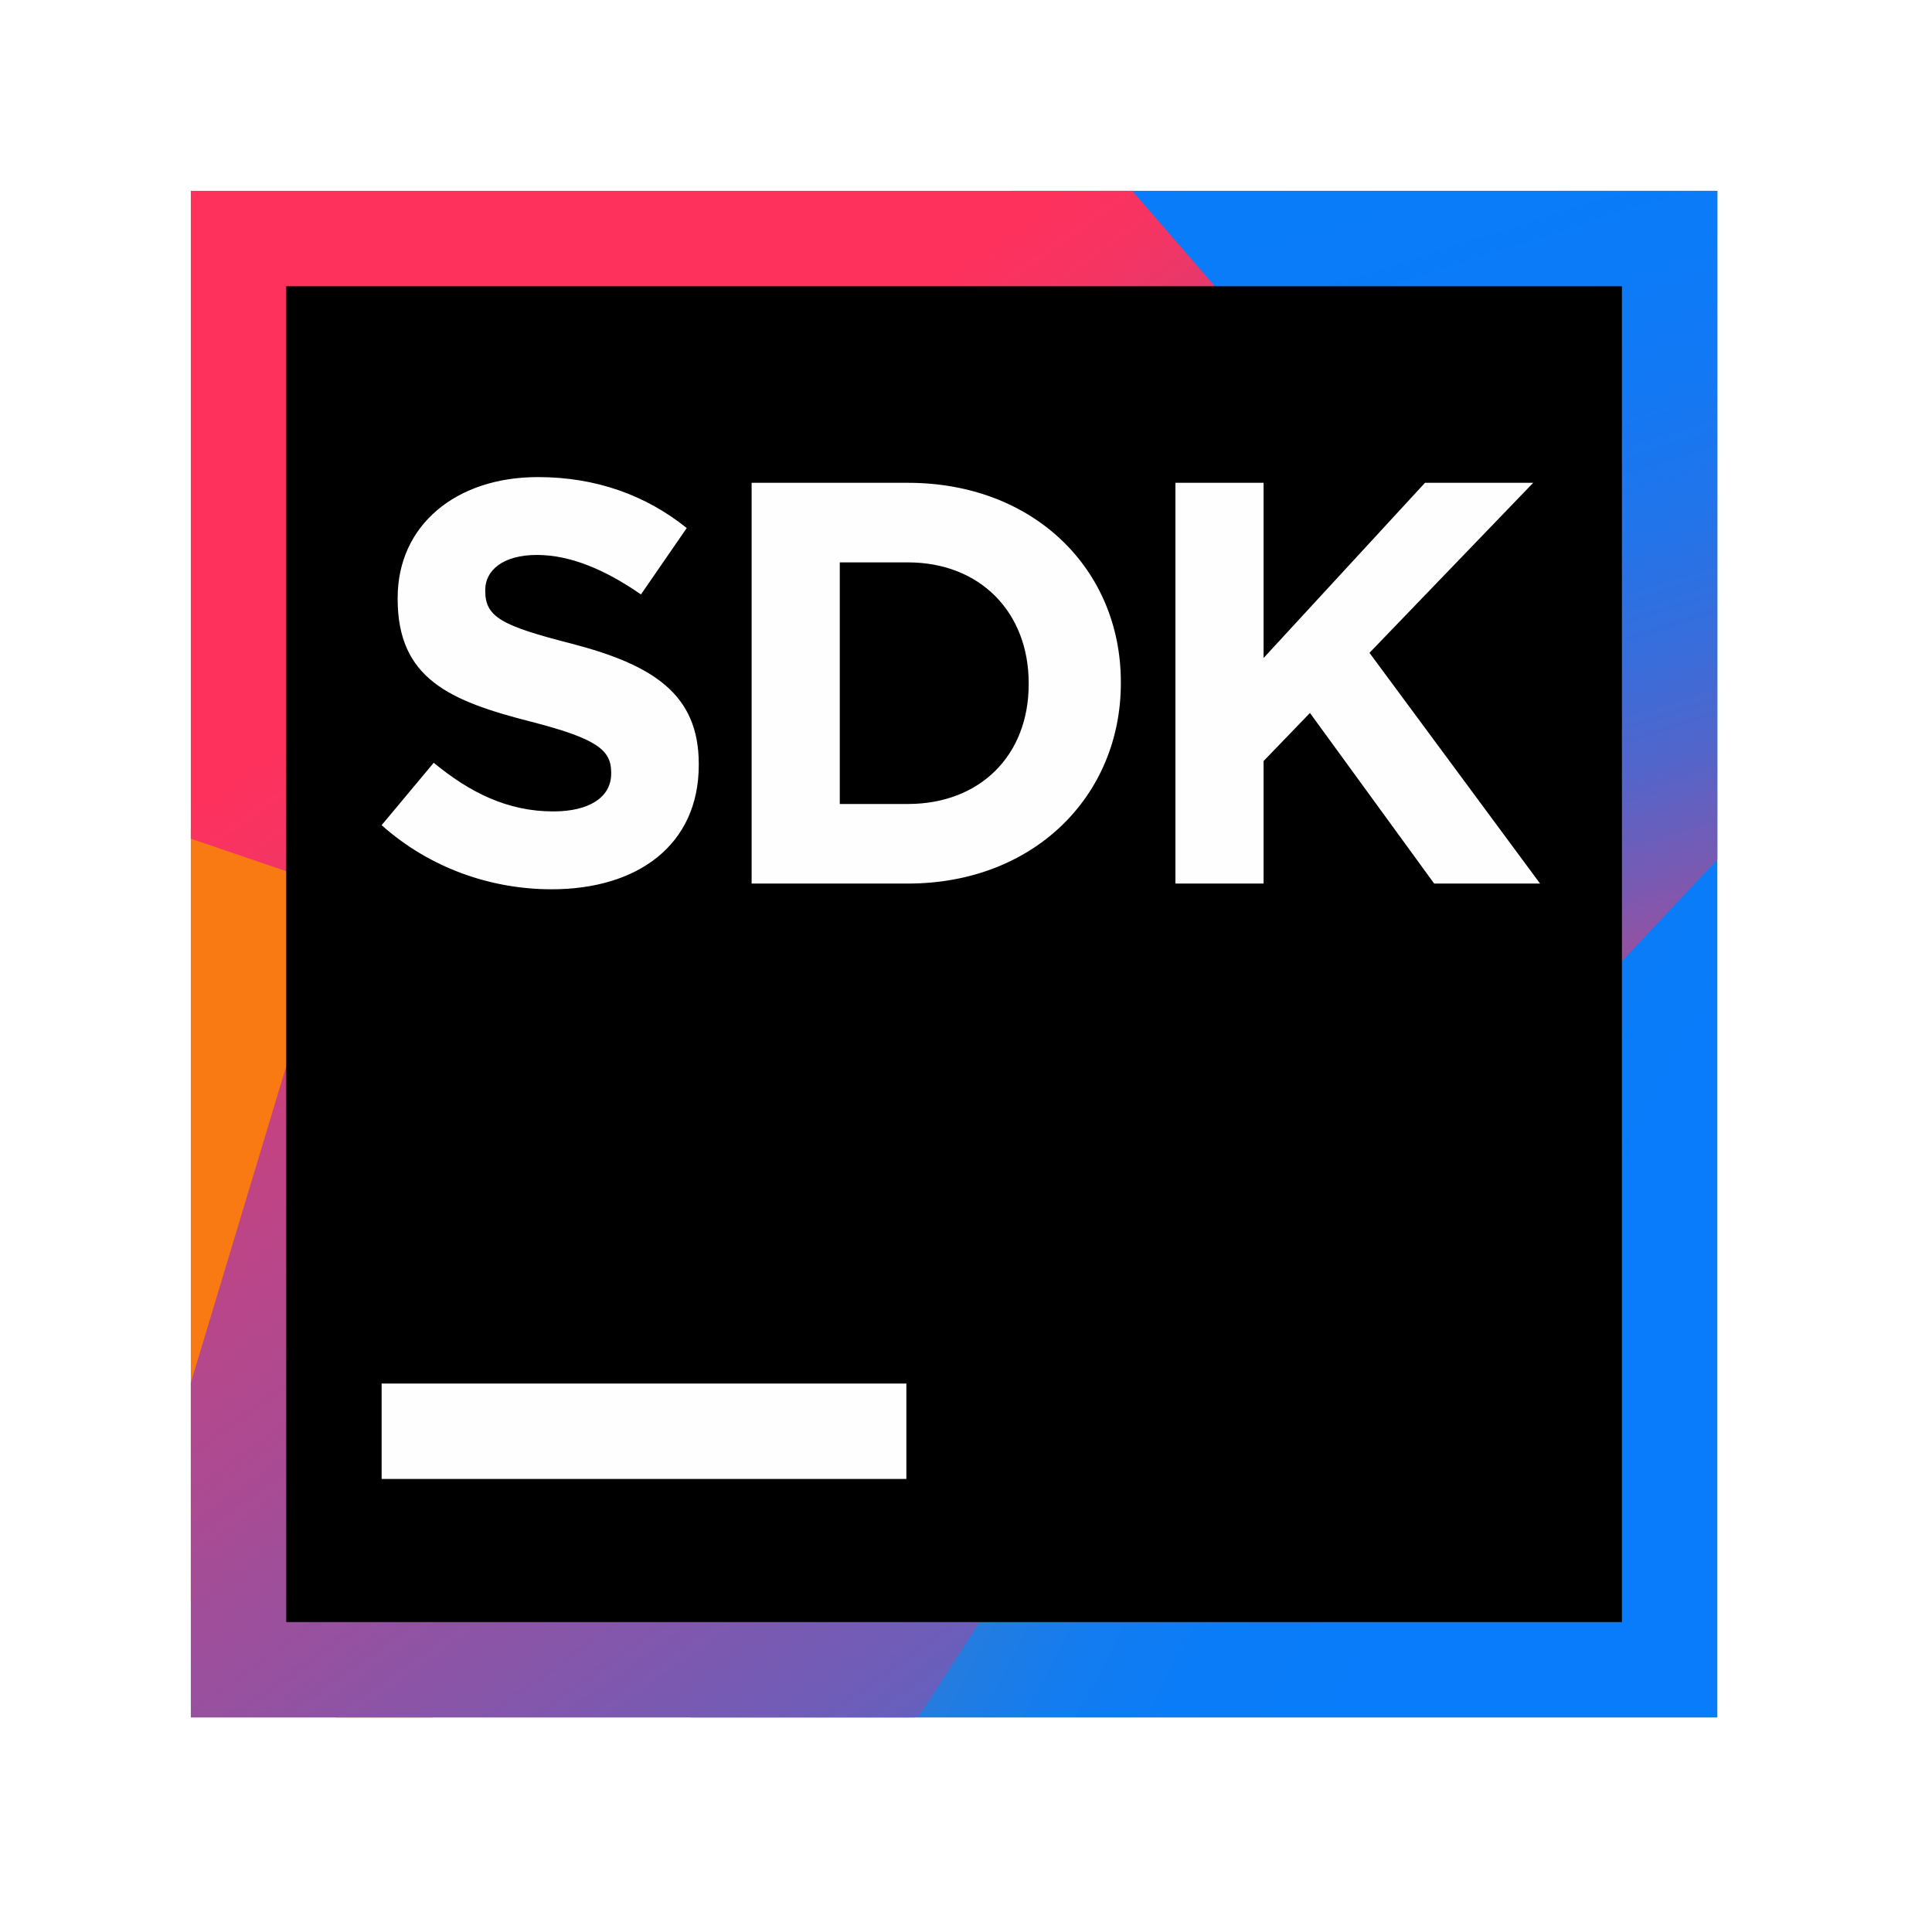
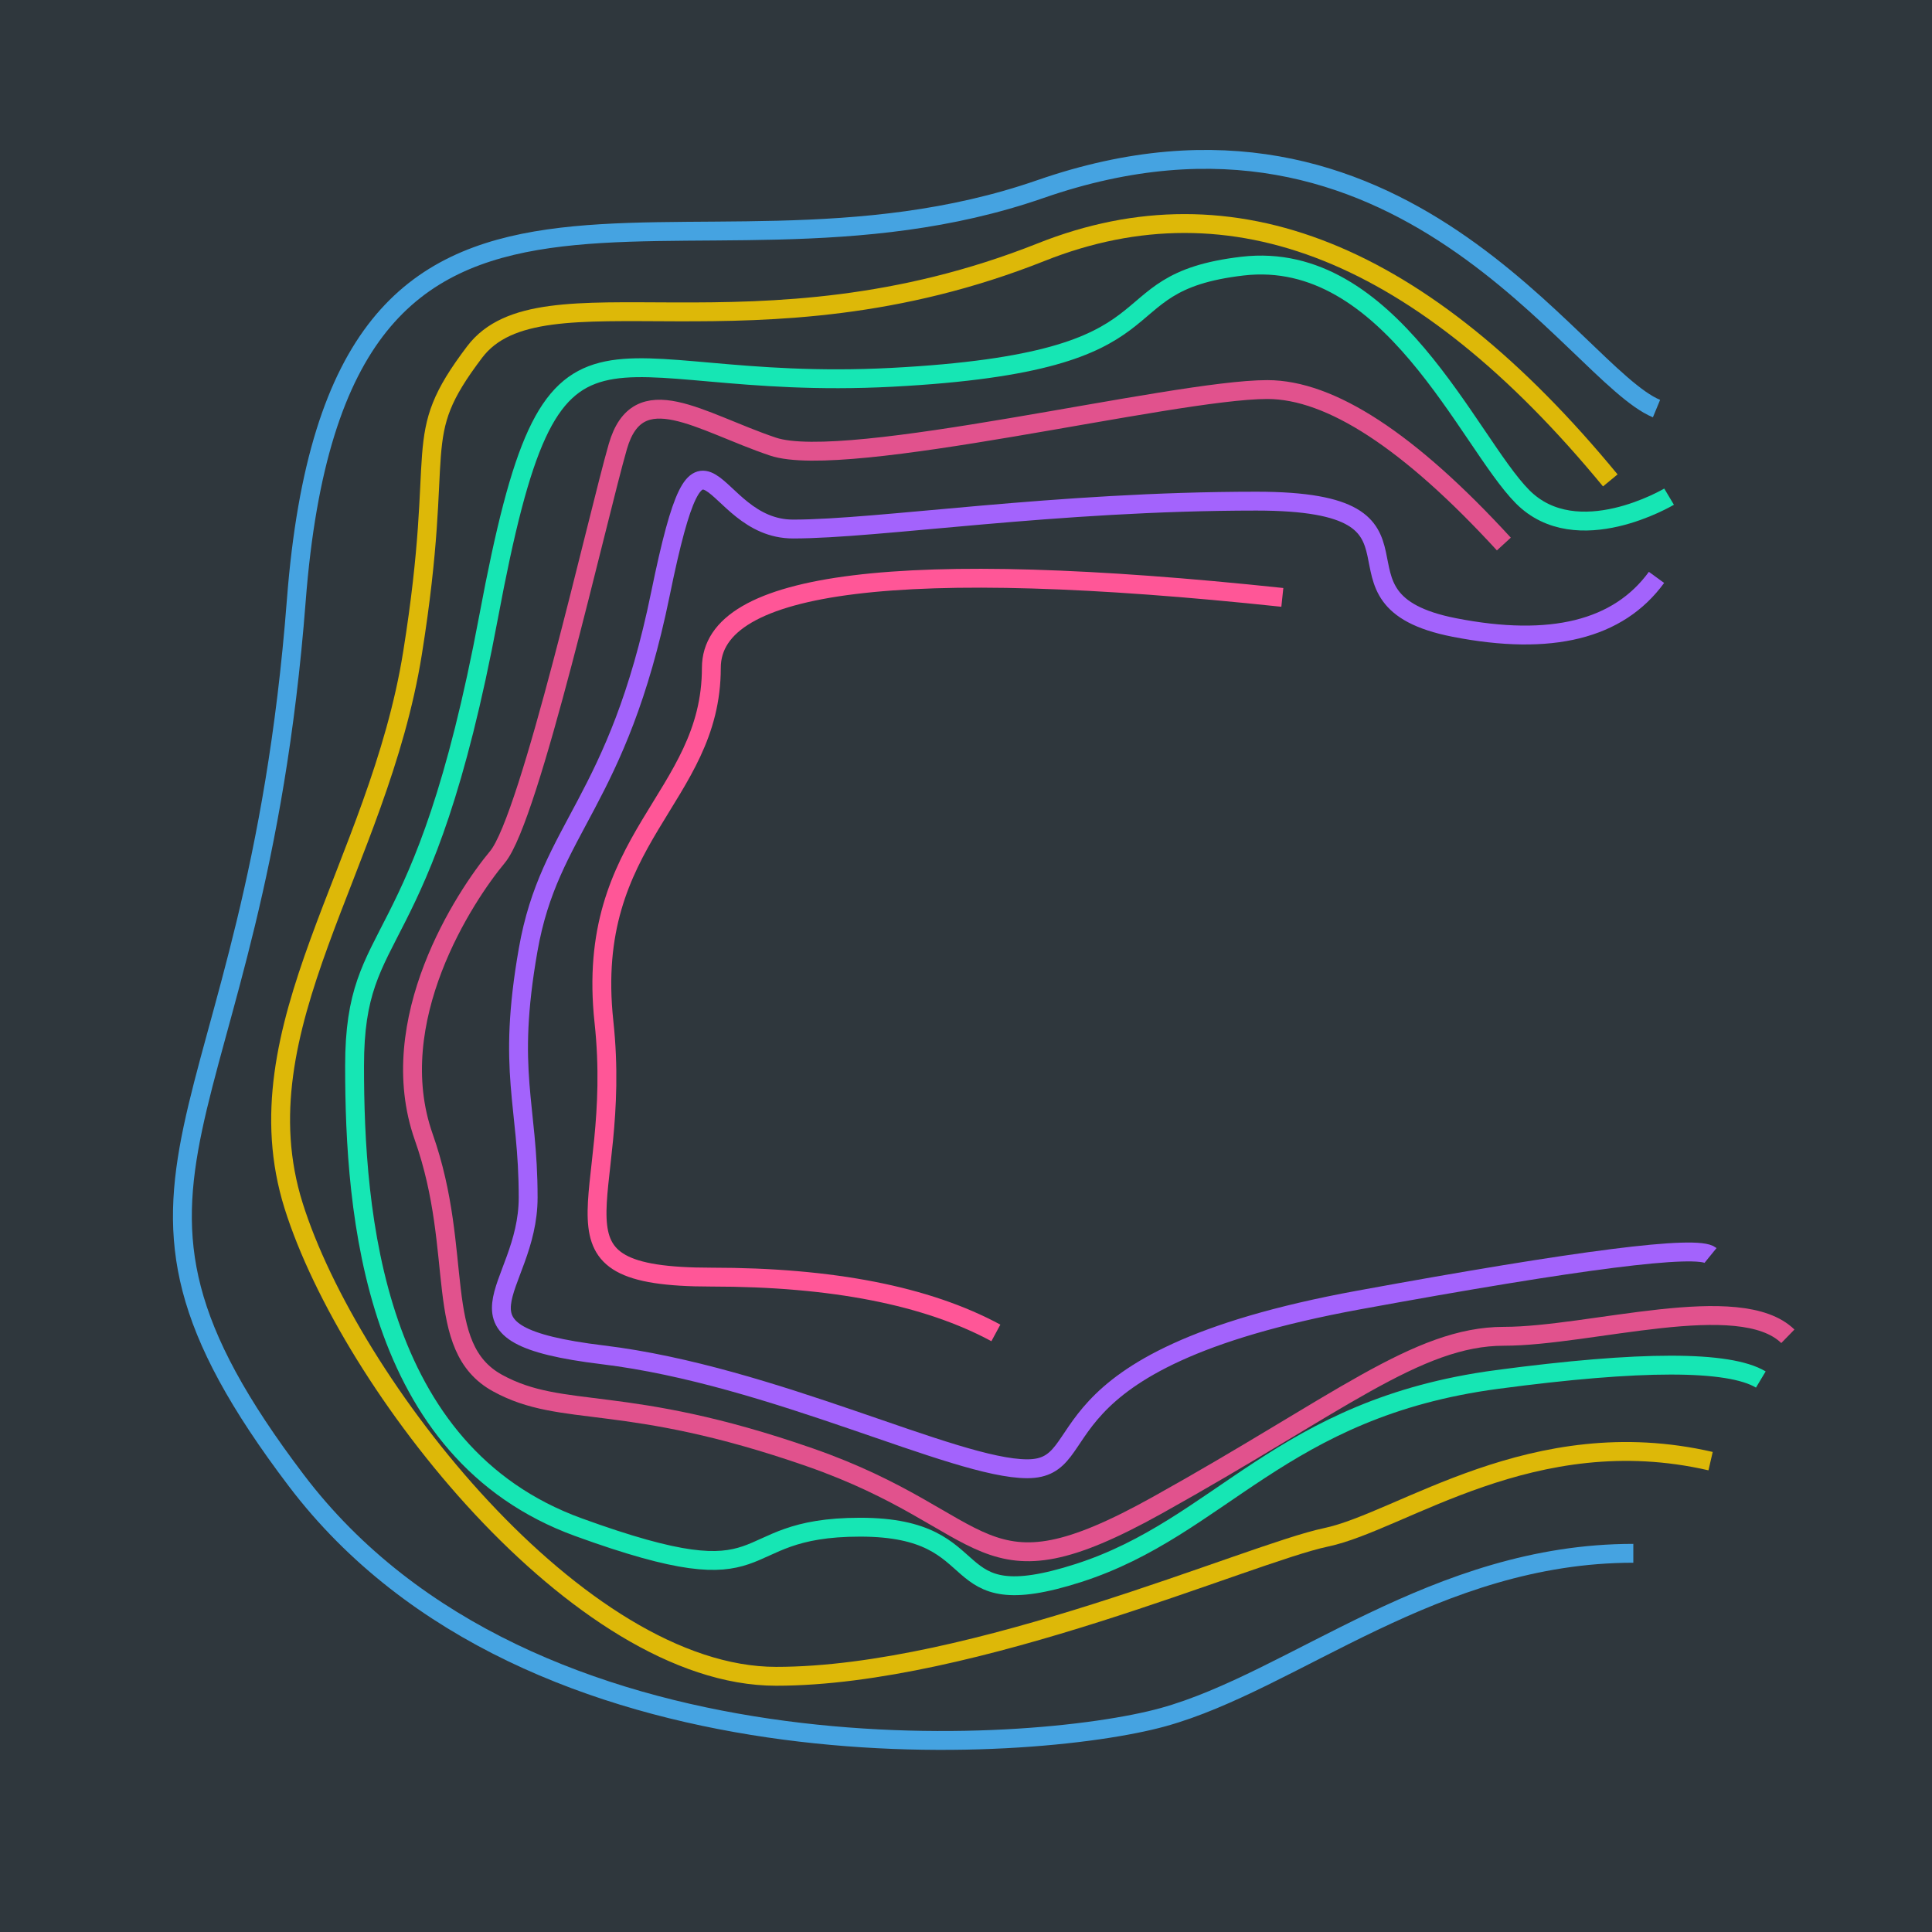
- <svg xmlns="http://www.w3.org/2000/svg" width="81" height="80" viewBox="0 0 81 80">
-   <defs>
-     <linearGradient id="pluginsdk_80-a" x1="-.031%" x2="100.053%" y1="49.963%" y2="49.963%">
-       <stop offset="25.81%" stop-color="#F97A12" />
-       <stop offset="45.91%" stop-color="#B07B58" />
-       <stop offset="72.41%" stop-color="#577BAE" />
-       <stop offset="91.05%" stop-color="#1E7CE5" />
-       <stop offset="100%" stop-color="#087CFA" />
-     </linearGradient>
-     <linearGradient id="pluginsdk_80-b" x1="27.55%" x2="82.223%" y1="34.514%" y2="77.605%">
-       <stop offset="0%" stop-color="#F97A12" />
-       <stop offset="7.18%" stop-color="#CB7A3E" />
-       <stop offset="15.41%" stop-color="#9E7B6A" />
-       <stop offset="24.2%" stop-color="#757B91" />
-       <stop offset="33.44%" stop-color="#537BB1" />
-       <stop offset="43.24%" stop-color="#387CCC" />
-       <stop offset="53.81%" stop-color="#237CE0" />
-       <stop offset="65.52%" stop-color="#147CEF" />
-       <stop offset="79.25%" stop-color="#0B7CF7" />
-       <stop offset="100%" stop-color="#087CFA" />
-     </linearGradient>
-     <linearGradient id="pluginsdk_80-c" x1="63.121%" x2="40.793%" y1="97.699%" y2="-6.587%">
-       <stop offset="0%" stop-color="#FE315D" />
-       <stop offset="7.84%" stop-color="#CB417E" />
-       <stop offset="16.01%" stop-color="#9E4E9B" />
-       <stop offset="24.74%" stop-color="#755BB4" />
-       <stop offset="33.92%" stop-color="#5365CA" />
-       <stop offset="43.65%" stop-color="#386DDB" />
-       <stop offset="54.14%" stop-color="#2374E9" />
-       <stop offset="65.76%" stop-color="#1478F3" />
-       <stop offset="79.4%" stop-color="#0B7BF8" />
-       <stop offset="100%" stop-color="#087CFA" />
-     </linearGradient>
-     <linearGradient id="pluginsdk_80-d" x1="25.331%" x2="93.854%" y1="24.119%" y2="132.621%">
-       <stop offset="0%" stop-color="#FE315D" />
-       <stop offset="4.023%" stop-color="#F63462" />
-       <stop offset="10.37%" stop-color="#DF3A71" />
-       <stop offset="16.67%" stop-color="#C24383" />
-       <stop offset="29.12%" stop-color="#AD4A91" />
-       <stop offset="54.98%" stop-color="#755BB4" />
-       <stop offset="91.75%" stop-color="#1D76ED" />
-       <stop offset="100%" stop-color="#087CFA" />
-     </linearGradient>
-   </defs>
-   <g fill="none" fill-rule="evenodd">
-     <g fill-rule="nonzero" transform="translate(8 8)">
-       <path fill="url(#pluginsdk_80-a)" d="M6.088,64 L2.66453526e-15,59.1 L0,26.792 L30,38.67 L10.14,64 L6.088,64 Z" />
-       <path fill="url(#pluginsdk_80-b)" d="M20.952,64 L52.274,31.916 L37.671,0.46 L38.058,1.33226763e-15 L64,0 L64,64 L20.952,64 Z" />
-       <path fill="url(#pluginsdk_80-c)" d="M34.412,0 L64,0 L64,28.037 L49.008,44 L34,0.447 L34.412,0 Z" />
-       <path fill="url(#pluginsdk_80-d)" d="M30.336,64 L0,64 L0,49.971 L6.234,29.283 L0,27.16 L0,0 L39.47,0 L58,21.384 L30.538,63.926 L30.336,64 Z" />
-     </g>
-     <g fill-rule="nonzero" transform="translate(12 12)">
-       <rect width="56" height="56" fill="#000" />
-       <rect width="22" height="4" x="4" y="46" fill="#FFFEFE" />
-       <path fill="#FFFEFE" d="M11.128,25.28 C8.584,25.28 6.016,24.392 4,22.592 L6.184,19.976 C7.696,21.224 9.28,22.016 11.2,22.016 C12.712,22.016 13.624,21.416 13.624,20.432 L13.624,20.384 C13.624,19.448 13.048,18.968 10.24,18.248 C6.856,17.384 4.672,16.448 4.672,13.112 L4.672,13.064 C4.672,10.016 7.12,8 10.552,8 C13,8 15.088,8.768 16.792,10.136 L14.872,12.92 C13.384,11.888 11.92,11.264 10.504,11.264 C9.088,11.264 8.344,11.912 8.344,12.728 L8.344,12.776 C8.344,13.88 9.064,14.24 11.968,14.984 C15.376,15.872 17.296,17.096 17.296,20.024 L17.296,20.072 C17.296,23.408 14.752,25.28 11.128,25.28 Z M19.512,25.04 L19.512,8.24 L26.064,8.24 C31.344,8.24 34.992,11.864 34.992,16.592 L34.992,16.64 C34.992,21.368 31.344,25.04 26.064,25.04 L19.512,25.04 Z M26.064,11.576 L23.208,11.576 L23.208,21.704 L26.064,21.704 C29.088,21.704 31.128,19.664 31.128,16.688 L31.128,16.64 C31.128,13.664 29.088,11.576 26.064,11.576 Z M37.28,25.04 L37.28,8.24 L40.976,8.24 L40.976,15.584 L47.744,8.24 L52.28,8.24 L45.416,15.368 L52.568,25.04 L48.128,25.04 L42.92,17.888 L40.976,19.904 L40.976,25.04 L37.28,25.04 Z" />
+ <svg xmlns="http://www.w3.org/2000/svg" width="512px" height="512px" viewBox="0 0 512 512" version="1.1">
+   <g id="Page-1" stroke="none" stroke-width="1" fill="none" fill-rule="evenodd">
+     <g id="iOS-App-Icon-Template" transform="translate(-1676, -325)" />
+     <g id="Icon">
+       <rect id="Background" fill="#2F373D" x="0" y="0" width="512" height="512" />
+       <path d="M438.991,108.282 C417.085,99.214 371.461,16.839 275.72,50.111 C179.978,83.382 89.573,15.584 78.513,159.212 C67.453,302.839 16.529,310.576 78.513,392.328 C140.497,474.08 273.558,464.649 308.233,455.068 C342.909,445.487 380.317,411.642 432.848,411.642" id="Path-2" stroke="#45A3E1" stroke-width="5" />
+       <path d="M426.743,127.313 C376.933,66.801 326.677,46.631 275.974,66.801 C199.92,97.057 143.432,69.985 125.793,93.275 C108.154,116.565 118.374,116.565 109.322,173.071 C100.27,229.577 63.004,272.282 77.801,319.503 C92.598,366.724 153.361,444.237 205.674,444.237 C257.988,444.237 331.275,411.633 351.386,407.417 C371.498,403.2 406.322,376.367 453.325,387.215" id="Path-3" stroke="#DDB808" stroke-width="5" />
+       <path d="M438.991,153.013 C428.888,166.88 411.029,171.307 385.414,166.295 C346.993,158.777 386.408,132.808 332.955,132.808 C279.502,132.808 232.848,140.198 210.17,140.198 C187.491,140.198 186.417,101.725 175.029,157.35 C163.641,212.976 145.703,219.043 139.968,251.691 C134.232,284.34 139.968,292.444 139.968,317.342 C139.968,342.241 114.616,353.572 159.739,359.043 C204.862,364.515 252.892,389.237 272.227,389.237 C291.561,389.237 272.107,360.633 360.075,344.516 C418.721,333.772 449.804,329.829 453.325,332.689" id="Path" stroke="#A363FC" stroke-width="5" />
+       <path d="M442.322,131.619 C442.322,131.619 417.909,146.188 403.476,131.619 C389.043,117.049 368.302,65.965 329.279,70.524 C290.256,75.083 316.145,95.819 236.352,99.992 C156.559,104.166 146.851,70.81 129.497,163.42 C112.143,256.031 93.965,243.433 93.965,282.469 C93.965,321.505 98.709,384.879 153.295,404.721 C207.88,424.564 191.944,404.721 227.959,404.721 C263.975,404.721 248.166,428.965 285.859,416.843 C323.552,404.721 339.425,373.213 396.664,365.585 C434.822,360.501 458.146,360.501 466.634,365.585" id="Path-4" stroke="#16E6B4" stroke-width="5" />
+       <path d="M339.832,158.314 C238.955,147.609 188.516,153.834 188.516,176.988 C188.516,211.719 154.765,221.93 160.051,270.784 C165.338,319.638 140.484,338.448 188.516,338.448 C220.538,338.448 245.672,343.378 263.918,353.237" id="Path-6" stroke="#FF5697" stroke-width="5" />
+       <path d="M398.536,144.173 C373.502,116.883 352.609,103.237 335.857,103.237 C310.728,103.237 224.221,124.885 204.82,118.349 C185.42,111.812 169.086,99.764 163.729,118.349 C158.371,136.934 140.504,216.712 131.839,227.1 C123.174,237.489 101.428,270.511 112.301,301.334 C123.174,332.157 114.459,356.967 131.839,366.521 C149.219,376.075 165.276,369.028 214.546,386.185 C263.815,403.341 258.925,425.499 306.697,398.898 C354.47,372.297 375.628,354.131 398.536,354.131 C421.444,354.131 461.085,341.741 473.801,354.131" id="Path-5" stroke="#E1528D" stroke-width="5" />
    </g>
  </g>
</svg>
